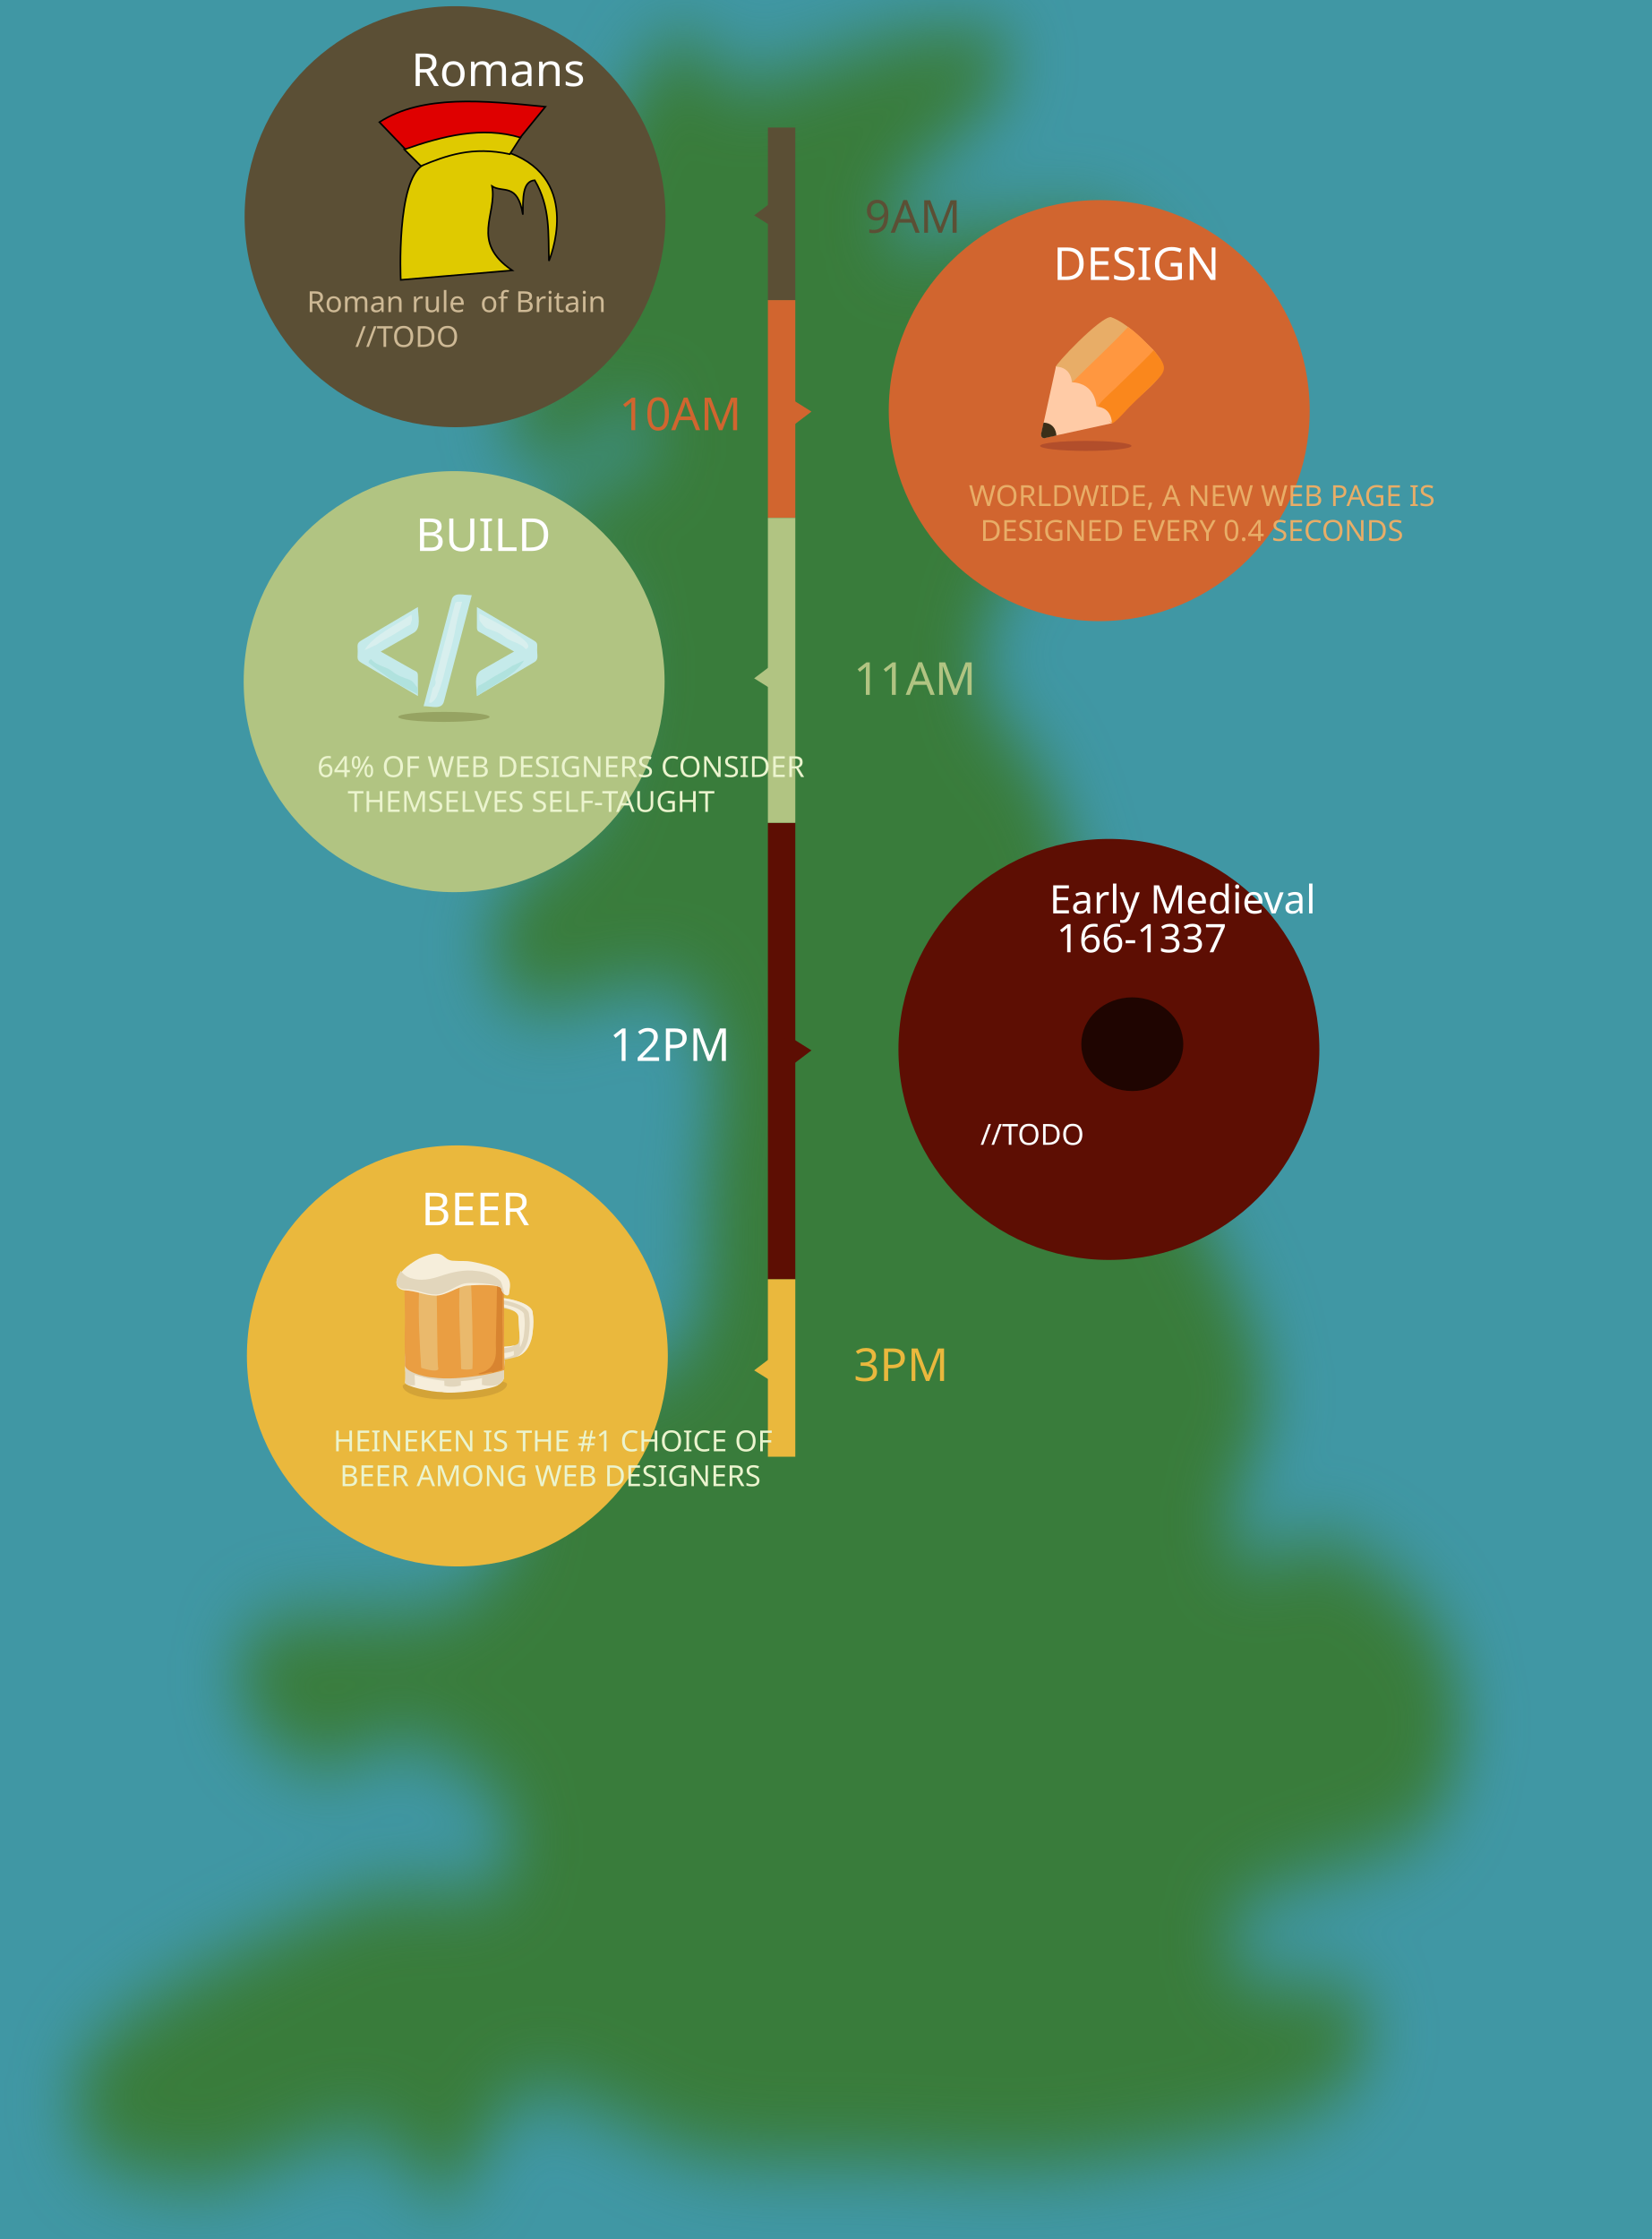
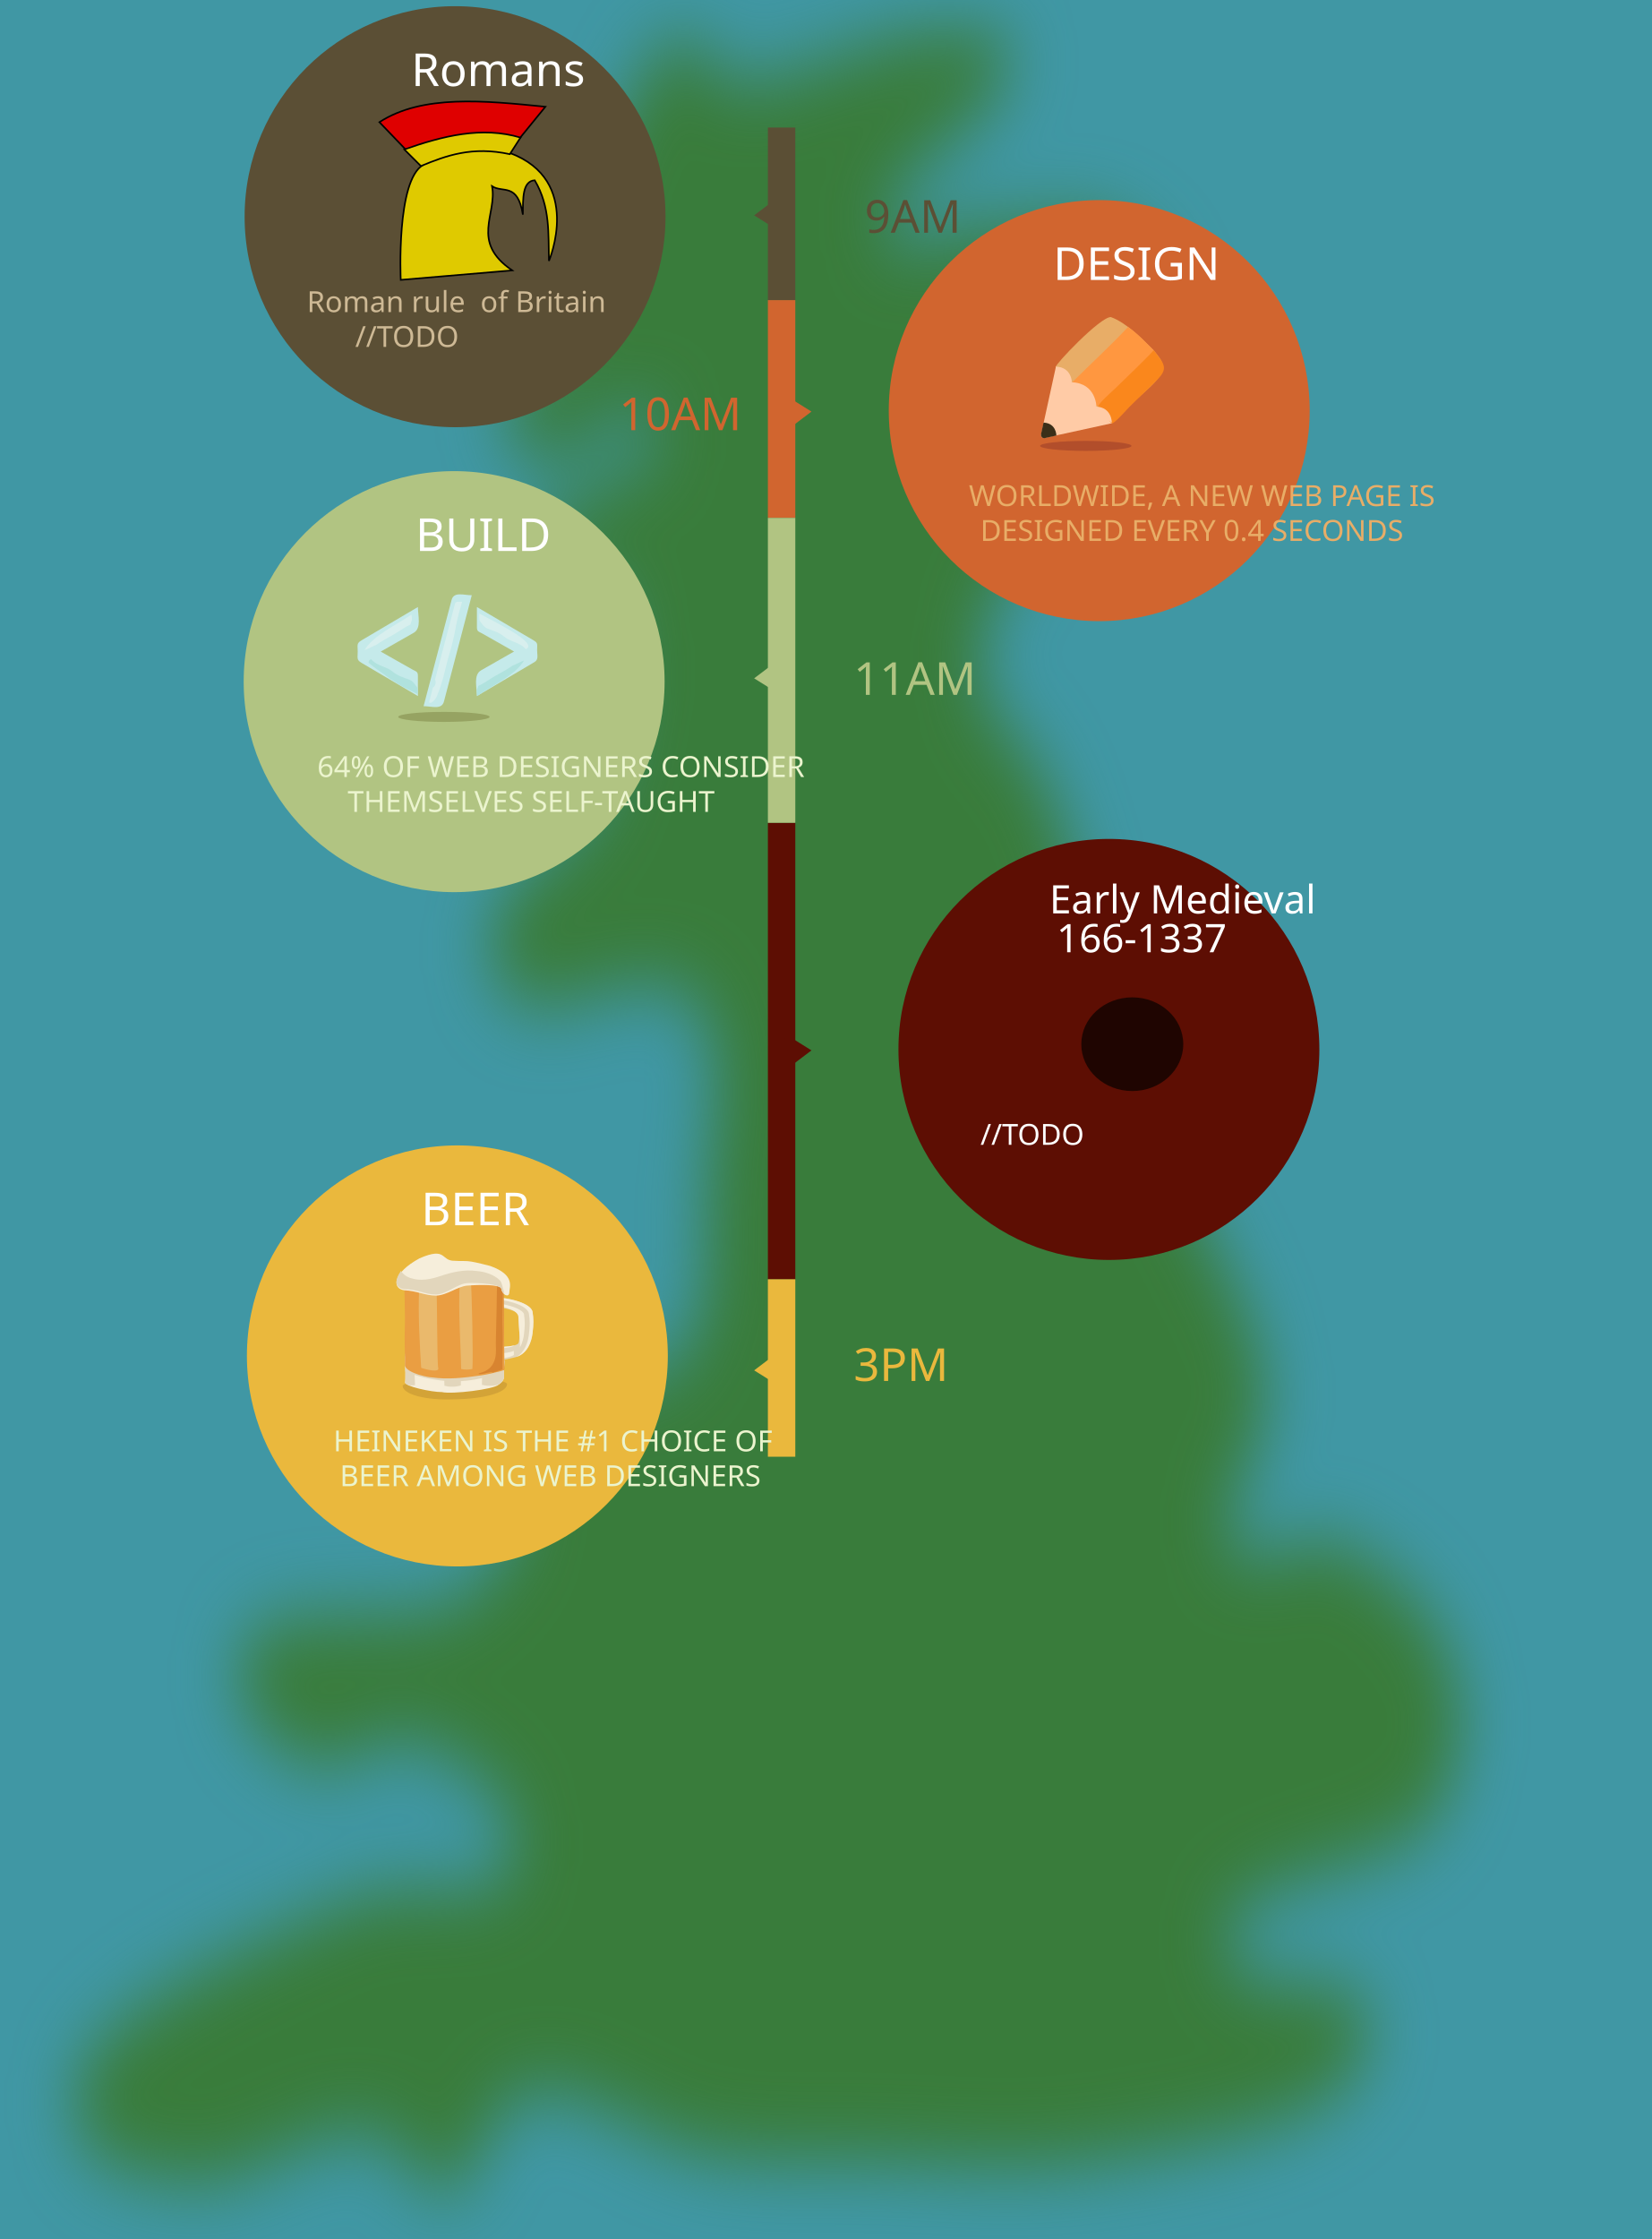
<svg xmlns="http://www.w3.org/2000/svg" version="1.1" id="InteractiveSVG" x="0px" y="0px" width="1024px" height="1388px" viewBox="0 0 1024 1388" enable-background="new 0 0 1024 1388" xml:space="preserve">
  <defs id="defs371">
    <filter id="filter7297" style="color-interpolation-filters:sRGB;">
      <feGaussianBlur id="feGaussianBlur7299" stdDeviation="18.387 18.39" result="blur" />
    </filter>
  </defs>
  <g id="background" transform="matrix(1,0,0,1.27566,0,-382.6123)">
    <rect style="fill:#4097a4;fill-opacity:1;stroke:none;stroke-opacity:1" id="rect7301" width="1033.449" height="1399.418" x="-6.238" y="-7.26" transform="matrix(1,0,0,0.7839079,0,299.9328)" />
    <path style="fill:#397c3b;fill-opacity:1;stroke:none;filter:url(#filter7297)" d="m 587.415,313.278 c -29.974,-2.632 -103.029,29.872 -132.369,25.452 -29.34,-4.42 -4.766,-25.654 -34.966,-19.578 -30.2,6.075 -51.454,76.401 -62.439,101.808 -10.985,25.407 -3.992,33.618 -12.488,46.988 -8.495,13.37 -35.181,18.616 -34.966,31.325 0.214,12.709 11.155,21.915 29.971,25.452 18.816,3.537 52.495,-38.585 67.433,-19.578 14.939,19.006 -47.425,23.584 -72.429,52.862 -25.003,29.278 -107.515,106.308 -59.941,125.302 47.574,18.994 50.805,-95.923 82.418,-97.892 31.614,-1.969 20.573,5.792 27.473,23.494 6.9,17.702 -1.148,54.244 -14.985,78.314 -13.837,24.069 -60.326,40.904 -64.936,60.693 -4.61,19.789 -4.153,27.424 17.483,39.157 21.636,11.732 76.973,-21.623 104.897,-1.958 27.924,19.665 11.978,64.349 9.99,93.976 -1.988,29.627 6.493,63.369 -19.98,82.229 -26.474,18.861 -81.078,-3.143 -107.394,7.831 -26.316,10.975 -52.256,27.52 -44.956,43.072 7.301,15.552 44.75,-7.59 54.946,7.831 10.195,15.422 -4.278,36.799 -32.468,54.819 -28.19,18.021 -122.243,-1.288 -137.365,25.452 -15.121,26.739 16.83,48.131 39.961,56.777 23.131,8.647 44.448,-17.349 69.931,-9.789 25.483,7.56 68.26,31.606 57.443,56.777 -10.816,25.171 -60.045,4.305 -107.394,21.536 -47.349,17.231 -163.273,54.235 -164.837,92.018 -1.564,37.784 33.931,37.358 67.433,43.072 33.502,5.715 85.408,-27.646 114.887,-23.494 29.479,4.152 26.988,29.812 49.951,27.41 22.963,-2.402 19.149,-40.3 49.951,-46.988 30.801,-6.688 71.602,23.925 107.394,29.367 35.792,5.443 64.511,3.162 104.897,3.916 40.385,0.753 88.504,5.533 137.364,0 48.861,-5.533 127.183,-15.1 152.35,-35.241 25.167,-20.141 25.719,-25.407 14.985,-43.072 -10.734,-17.666 -82.435,2.454 -84.916,-29.368 -2.481,-31.821 107.643,-32.47 129.872,-60.693 22.229,-28.223 19.389,-55.887 7.493,-80.271 -11.896,-24.384 -45.065,-45.444 -69.931,-52.862 -24.866,-7.418 -44.336,18.5 -62.438,1.958 -18.103,-16.542 25.458,-40.564 19.98,-80.271 -5.478,-39.707 -57.975,-97.435 -79.921,-144.88 -21.946,-47.445 -34.883,-104.661 -52.448,-139.007 -17.565,-34.345 -46.119,-36.387 -44.956,-68.524 1.163,-32.137 53.393,-75.347 74.926,-99.85 21.533,-24.503 47.299,-27.948 49.951,-48.946 2.652,-20.998 -11.825,-44.198 -37.463,-56.777 -25.639,-12.579 -75.755,-1.721 -99.901,-1.958 -24.146,-0.236 -31.788,20.449 -44.956,0 -13.168,-20.449 84.236,-59.99 77.424,-82.229 C 620.565,306.702 617.39,315.91 587.415,313.278 Z" id="path7275" />
  </g>
  <g id="timeline" transform="translate(-29.40678,-349.9407)">
    <g id="coffee">
      <rect x="505.545" y="429" width="17" height="107" id="rect149" style="fill:#5b4f35" />
      <polyline points="509.334,474.132 497.023,483.456 514.566,494.415   " id="polyline151" style="fill:#5b4f35" />
      <g id="g153">
        <text transform="translate(565.5449,494.2139)" font-size="28.225" id="text155" style="font-size:28.225px;fill:#5b4f35;font-family:LeagueGothic">9AM</text>
      </g>
      <g id="coffee-badge">
        <circle cx="311.581" cy="484.273" r="130.5" id="circle158" d="m 442.081,484.273 c 0,72.073 -58.427,130.5 -130.5,130.5 -72.073,0 -130.5,-58.427 -130.5,-130.5 0,-72.073 58.427,-130.5 130.5,-130.5 C 383.654,353.773 442.081,412.2 442.081,484.273 Z" style="fill:#5b4f35" />
        <g id="coffee-title">
          <text transform="translate(284.416,403.2793)" font-size="28.225" id="text161" style="font-size:28.225px;fill:#ffffff;font-family:LeagueGothic">Romans</text>
        </g>
        <g id="coffee-details">
          <g id="coffee-icon">
            <path style="fill:#dfca00;stroke:#000000;stroke-width:1px;stroke-linecap:butt;stroke-linejoin:miter;stroke-opacity:1;fill-opacity:1" d="M 262.456,102.189 C 245.547,111.746 248.487,173.5 248.487,173.5 l 69.106,-5.881 c -26.198,-17.781 -9.144,-34.812 -12.498,-52.197 6.703,4.388 15.902,-2.453 19.114,17.644 0.087,-10.061 -0.337,-20.76 7.352,-21.32 9.829,16.664 8.327,33.328 8.822,49.992 0,0 21.32,-49.992 -24.261,-66.9 C 270.542,77.928 262.456,102.189 262.456,102.189 Z" id="path10684" transform="translate(29.40678,349.9407)" />
            <path style="fill:#df0000;stroke:#000000;stroke-width:1px;stroke-linecap:butt;stroke-linejoin:miter;stroke-opacity:1;fill-opacity:1" d="M 252.898,94.102 235.254,75.722 C 262.015,58.473 300.117,62.357 338.178,66.165 L 322.004,86.015 Z" id="path10686" transform="translate(29.40678,349.9407)" />
            <path style="fill:#dfca00;stroke:#000000;stroke-width:1px;stroke-linecap:butt;stroke-linejoin:miter;stroke-opacity:1;fill-opacity:1" d="m 345.53,445.513 6.617,-10.292 c -24.016,-7.124 -48.031,-1.021 -72.047,7.352 l 10.292,10.292 C 306.092,446.395 322.143,440.452 345.53,445.513 Z" id="path10680" />
          </g>
          <rect x="219.11" y="530.174" width="187" height="68" id="rect181" style="fill:none" />
          <text transform="translate(219.7134,543.4023)" font-size="18" id="text183" style="font-size:18px;fill:#ceb995;font-family:LeagueGothic">Roman rule  of Britain</text>
          <text transform="translate(249.6372,565.0039)" font-size="18" id="text185" style="font-size:18px;fill:#ceb995;font-family:LeagueGothic">//TODO</text>
        </g>
      </g>
    </g>
    <g id="design">
      <rect x="505.545" y="536" width="17" height="135" id="rect188" style="fill:#d1652f" />
      <polyline points="520.256,614.415 532.566,605.092 515.023,594.132   " id="polyline190" style="fill:#d1652f" />
      <text transform="translate(413.2793,616.6328)" font-size="28.225" id="text192" style="font-size:28.225px;fill:#d1652f;font-family:LeagueGothic">10AM</text>
      <g id="design-badge">
        <circle cx="711" cy="604.5" r="130.5" id="circle195" d="M 841.5,604.5 C 841.5,676.573 783.073,735 711,735 638.927,735 580.5,676.573 580.5,604.5 580.5,532.427 638.927,474 711,474 783.073,474 841.5,532.427 841.5,604.5 Z" style="fill:#d1652f" />
        <g id="design-title">
          <text transform="translate(682.4639,523.5059)" font-size="28.225" id="text198" style="font-size:28.225px;fill:#ffffff;font-family:LeagueGothic">DESIGN</text>
        </g>
        <g id="design-details">
          <rect x="616.468" y="650.4" width="187" height="68" id="rect201" style="fill:none" />
          <text transform="translate(630.1738,663.6289)" font-size="18" id="text203" style="font-size:18px;fill:#e8ad67;font-family:LeagueGothic">WORLDWIDE, A NEW WEB PAGE IS </text>
          <text transform="translate(637.2568,685.2305)" font-size="18" id="text205" style="font-size:18px;fill:#e8ad67;font-family:LeagueGothic">DESIGNED EVERY 0.4 SECONDS</text>
          <g id="g207">
            <ellipse cx="702.667" cy="626.357" rx="28.333" ry="3.108" id="ellipse209" d="m 731,626.357 c 0,1.717 -12.685,3.108 -28.333,3.108 -15.648,0 -28.333,-1.391 -28.333,-3.108 0,-1.716 12.685,-3.108 28.333,-3.108 C 718.315,623.249 731,624.64 731,626.357 Z" style="fill:#b24e2b" />
            <path d="m 747.848,571.088 c -1.031,-1.348 -2.066,-2.696 -3.104,-4.044 -0.12,-0.09 -0.126,-0.073 -0.021,0.049 -6.992,-6.938 -16.916,-17.188 -26.563,-20.604 -6.818,0.049 -34.996,29.881 -34.142,30.987 3.136,4.072 7.953,7.688 11.637,11.258 6.826,6.612 14.438,18.08 22.894,22.438 1.931,0.993 13.041,-11.333 14.405,-12.698 7.224,-7.218 23.181,-17.04 14.894,-27.386 C 746.795,569.753 748.896,572.398 747.848,571.088 Z" id="path211" style="fill:#e8ad67" />
            <path d="m 747.744,565.267 c -0.063,-0.094 -0.163,-0.25 -0.324,-0.492 C 747.55,564.969 747.67,565.153 747.744,565.267 Z" id="path213" style="fill:#e8ad67" />
            <path d="m 674.914,620.213 c 0.208,0.291 0.407,0.587 0.604,0.885 0.246,0.143 0.49,0.287 0.734,0.438 0.109,0.005 0.215,0.02 0.324,0.021 l 42.611,-9.315 -35.033,-35.034 -9.229,42.196 C 674.922,619.673 674.912,619.943 674.914,620.213 Z" id="path215" style="fill:#ffcba6" />
            <path d="m 744.743,567.044 c -5.46,-5.326 -9.369,-9.872 -15.87,-14.435 -10.965,11.813 -23.418,23.102 -34.816,34.499 2.159,2.154 12.971,15.569 15.816,14.505 3.752,-1.406 6.417,-6.339 9.303,-9.068 2.734,-2.588 26.763,-23.911 25.567,-25.501 C 744.712,567.025 744.813,567.135 744.743,567.044 Z" id="path217" style="fill:#ff9740" />
            <path d="m 747.848,571.088 c -1.156,-1.463 -2.191,-3.245 -3.193,-4.101 0.431,0.597 -21.375,21.366 -23.58,23.567 -1.896,1.896 -12.609,10.944 -10.925,12.646 2.837,2.854 5.636,6.324 8.563,9.084 1.121,1.056 9.459,-8.576 10.964,-10.082 5.245,-5.244 9.55,-9.049 14.794,-14.293 6.664,-6.663 9.262,-9.469 3.377,-16.821 C 746.795,569.753 749.34,572.971 747.848,571.088 Z" id="path219" style="fill:#fa871c" />
            <path d="m 694.057,587.108 c 0,0 0.004,-9.531 -9.896,-9.901 l 0.313,4.566 L 694.057,587.108 Z" id="path221" style="fill:#ffcba6" />
            <path d="m 718.831,611.882 c 0,0 0.003,-9.531 -9.901,-9.897 l 0.313,4.563 L 718.831,611.882 Z" id="path223" style="fill:#ffcba6" />
            <path d="m 709.29,602.341 c 0,0 0.005,-14.862 -15.44,-15.438 l 0.489,7.119 L 709.29,602.341 Z" id="path225" style="fill:#ffcba6" />
            <path d="m 674.938,618.93 c -0.016,0.432 -0.021,0.855 -0.021,1.283 0.208,0.291 0.407,0.587 0.604,0.885 0.244,0.143 0.488,0.287 0.732,0.438 0.218,0.009 0.426,0.037 0.646,0.051 l 7.57,-1.656 -0.045,-0.045 c 0,-0.026 -0.006,-7.65 -7.94,-7.957 l 0,0.017 -0.016,-0.017 L 674.938,618.93 Z" id="path227" style="fill:#3a2f19" />
          </g>
        </g>
      </g>
    </g>
    <g id="complain">
      <rect x="505.545" y="860" width="17" height="283" id="rect230" style="fill:#5d0e03;fill-opacity:1" />
      <polyline points="520.256,1010.415 532.566,1001.092 515.023,990.133   " id="polyline232" style="fill:#5d0e03;fill-opacity:1" />
-       <text transform="translate(407.2793,1007.633)" font-size="28.225" id="text234" style="font-size:28.225px;fill:#ffffff;font-family:LeagueGothic;fill-opacity:1">12PM</text>
      <g id="complain-badge">
        <circle cx="717" cy="1000.5" r="130.5" id="circle237" d="m 847.5,1000.5 c 0,72.073 -58.427,130.5 -130.5,130.5 -72.073,0 -130.5,-58.427 -130.5,-130.5 C 586.5,928.427 644.927,870 717,870 789.073,870 847.5,928.427 847.5,1000.5 Z" style="fill:#5d0e03;fill-opacity:1" />
        <g id="complain-title">
          <text transform="translate(680.0996,916.1816)" font-size="24.393" id="text240" style="font-size:24.393px;fill:#ffffff;font-family:LeagueGothic">Early Medieval</text>
          <text transform="translate(684.5508,940.2686)" font-size="24.393" id="text242" style="font-size:24.393px;fill:#ffffff;font-family:LeagueGothic">166-1337</text>
        </g>
        <g id="complain-details">
          <rect x="622.892" y="1046.4" width="187" height="68" id="rect245" style="fill:none" />
          <text transform="translate(637.332,1059.629)" font-size="18" id="text247" style="font-size:18px;fill:#ffffff;font-family:LeagueGothic;fill-opacity:1">//TODO </text>
          <g id="g251">
            <path style="fill:#1f0501;fill-opacity:1;stroke:none" id="path7303" d="m 724.142,643.641 a 31.612,18.012 0 1 1 -63.225,0 A 31.612,18.012 0 1 1 724.142,643.641 Z" transform="matrix(1,0,0,1.612245,38.96398,-40.44933)" />
          </g>
        </g>
      </g>
    </g>
    <g id="build">
      <rect x="505.545" y="671" width="17" height="189" id="rect262" style="fill:#b1c482" />
      <polyline points="509.334,761.133 497.023,770.455 514.566,781.415   " id="polyline264" style="fill:#b1c482" />
      <text transform="translate(558.6953,780.7109)" font-size="28.225" id="text266" style="font-size:28.225px;fill:#b1c482;font-family:LeagueGothic">11AM</text>
      <g id="build-badge">
        <circle cx="311" cy="772.5" r="130.5" id="circle269" d="M 441.5,772.5 C 441.5,844.573 383.073,903 311,903 238.927,903 180.5,844.573 180.5,772.5 180.5,700.427 238.927,642 311,642 383.073,642 441.5,700.427 441.5,772.5 Z" style="fill:#b1c482" />
        <g id="build-title">
          <text transform="translate(287.0991,691.5059)" font-size="28.225" id="text272" style="font-size:28.225px;fill:#ffffff;font-family:LeagueGothic">BUILD</text>
        </g>
        <g id="build-details">
          <rect x="215.893" y="818.4" width="187" height="68" id="rect275" style="fill:none" />
          <text transform="translate(226.1045,831.6289)" font-size="18" id="text277" style="font-size:18px;fill:#ebf4ce;font-family:LeagueGothic">64% OF WEB DESIGNERS CONSIDER</text>
          <text transform="translate(244.9507,853.2305)" font-size="18" id="text279" style="font-size:18px;fill:#ebf4ce;font-family:LeagueGothic">THEMSELVES SELF-TAUGHT</text>
          <g id="g281">
            <g id="g283">
              <path d="m 288.536,781.442 c -7.41,-4.364 -14.82,-8.729 -22.229,-13.096 -4.238,-2.491 -8.476,-4.987 -12.713,-7.483 -3.251,-1.914 -2.378,-2.964 -2.378,-6.992 0,-4.028 -0.872,-5.076 2.378,-6.995 4.238,-2.502 8.476,-5.004 12.713,-7.506 7.41,-4.375 14.82,-8.75 22.229,-13.125 0,5.268 2.337,13.159 -2.585,15.964 -6.823,3.889 -13.646,7.776 -20.469,11.664 6.484,3.668 12.968,7.337 19.452,11.005 2.426,1.372 3.602,1.264 3.602,4.002 0,4.187 0,8.375 0,12.562 L 288.536,781.442 Z" id="path285" style="fill:#c5eaea" />
              <path d="m 321.934,718.935 c -3.695,14.128 -7.396,28.258 -11.096,42.385 -2.045,7.813 -4.091,15.626 -6.136,23.438 -1.417,5.411 -7.584,2.955 -12.645,2.955 3.723,-14.127 7.447,-28.254 11.17,-42.381 2.059,-7.813 4.118,-15.626 6.177,-23.438 1.421,-5.392 7.478,-2.959 12.53,-2.959 L 321.934,718.935 Z" id="path287" style="fill:#c5eaea" />
              <path d="m 325.124,726.245 c 7.41,4.354 14.82,8.706 22.229,13.06 4.238,2.489 8.479,4.979 12.717,7.473 3.083,1.812 2.378,2.422 2.378,6.252 0,3.175 1.091,5.734 -1.687,7.375 -4.002,2.359 -8.005,4.727 -12.008,7.09 -7.877,4.646 -15.754,9.302 -23.631,13.952 0,-5.269 -2.336,-13.16 2.583,-15.963 6.816,-3.888 13.634,-7.771 20.452,-11.652 -6.479,-3.672 -12.957,-7.344 -19.438,-11.016 -2.424,-1.374 -3.599,-1.27 -3.599,-4.007 0.004,-4.189 0.004,-8.376 0.004,-12.564 L 325.124,726.245 Z" id="path289" style="fill:#c5eaea" />
            </g>
            <g id="g291">
              <path d="m 262.599,749.777 c 3.488,-2.453 7.213,-4.396 11.053,-6.573 3.574,-2.025 6.571,-4.487 10.172,-5.979 0.282,-1.014 0.618,-1.981 1.028,-2.898 0.002,-1.027 -0.104,-2.147 -0.357,-3.396 -9.313,6.521 -23.597,12.796 -29.029,22.021 1.146,-0.422 2.27,-0.896 3.359,-1.459 C 260.06,750.847 261.323,750.294 262.599,749.777 Z" id="path293" style="fill:#d8efee" />
              <path d="m 296.609,785.691 c 1.562,-0.972 2.794,-2.034 3.74,-4.275 1.004,-2.382 1.871,-4.866 2.675,-7.343 1.916,-5.901 2.993,-12.075 4.829,-18 1.9,-6.132 3.223,-12.047 4.358,-18.409 0.896,-5.016 2.386,-9.813 3.716,-14.676 l -3.141,0 c -0.424,0.224 -0.813,0.501 -1.146,0.847 l -12.5,47.433 c 0.883,1.656 0.261,4.088 -1.283,4.864 l -2.45,9.298 c 0.297,0.037 0.597,0.086 0.899,0.166 C 296.409,785.623 296.507,785.661 296.609,785.691 Z" id="path295" style="fill:#d8efee" />
              <path d="m 331.876,739.698 c 3.642,1.318 7.204,2.412 10.216,4.938 3.1,2.604 7.588,3.313 10.954,5.587 0.899,0.607 1.669,1.357 2.418,2.123 8.896,-3.691 -22.87,-18.577 -28.78,-22.05 -0.201,1.688 -0.139,3.137 0.133,4.416 C 328.264,736.688 329.545,738.854 331.876,739.698 Z" id="path297" style="fill:#d8efee" />
            </g>
            <ellipse cx="304.667" cy="794.357" rx="28.333" ry="3.108" id="ellipse299" d="m 333,794.357 c 0,1.717 -12.685,3.108 -28.333,3.108 -15.648,0 -28.333,-1.391 -28.333,-3.108 0,-1.716 12.685,-3.108 28.333,-3.108 C 320.315,791.249 333,792.64 333,794.357 Z" style="fill:#96a362" />
            <path d="m 347.197,762.58 c -3.488,2.453 -7.213,4.396 -11.057,6.573 -3.57,2.021 -6.567,4.483 -10.172,5.979 -0.278,1.018 -0.618,1.985 -1.024,2.902 -0.002,1.023 0.104,2.146 0.354,3.393 9.313,-6.521 23.601,-12.796 29.029,-22.019 -1.146,0.422 -2.271,0.892 -3.359,1.459 C 349.736,761.511 348.473,762.063 347.197,762.58 Z" id="path301" style="fill:#b0e2de" />
            <path d="m 268.647,768.78 c 0.79,0.558 1.545,1.141 2.29,1.729 1.611,0.937 3.182,1.946 4.727,3.019 3.847,2.662 8.484,4.511 12.657,6.713 0.149,-1.52 0.084,-2.85 -0.163,-4.022 -1.45,-1.972 -2.732,-4.138 -5.063,-4.979 -3.642,-1.322 -7.204,-2.412 -10.216,-4.94 -3.096,-2.6 -7.588,-3.313 -10.954,-5.587 -0.899,-0.604 -1.669,-1.354 -2.418,-2.123 -1.312,0.545 -1.733,1.335 -1.49,2.295 C 261.44,763.69 265.01,766.213 268.647,768.78 Z" id="path303" style="fill:#b0e2de" />
          </g>
        </g>
      </g>
    </g>
    <g id="beer">
      <rect x="505.545" y="1143" width="17" height="110" id="rect306" style="fill:#eab83d" />
      <polyline points="509.334,1190.133 497.023,1199.455 514.566,1210.415   " id="polyline308" style="fill:#eab83d" />
      <text transform="translate(558.6953,1206.014)" font-size="28.225" id="text310" style="font-size:28.225px;fill:#eab83d;font-family:LeagueGothic">3PM</text>
      <g id="beer-badge">
        <circle cx="313" cy="1190.5" r="130.5" id="circle313" d="m 443.5,1190.5 c 0,72.073 -58.427,130.5 -130.5,130.5 -72.073,0 -130.5,-58.427 -130.5,-130.5 C 182.5,1118.427 240.927,1060 313,1060 385.073,1060 443.5,1118.427 443.5,1190.5 Z" style="fill:#eab83d" />
        <g id="beer-title">
          <text transform="translate(290.5708,1109.506)" font-size="28.225" id="text316" style="font-size:28.225px;fill:#ffffff;font-family:LeagueGothic">BEER</text>
        </g>
        <g id="beer-details">
          <rect x="217.893" y="1236.4" width="187" height="68" id="rect319" style="fill:none" />
          <text transform="translate(236.0879,1249.629)" font-size="18" id="text321" style="font-size:18px;fill:#ebf4ce;font-family:LeagueGothic">HEINEKEN IS THE #1 CHOICE OF</text>
          <text transform="translate(240.1099,1271.23)" font-size="18" id="text323" style="font-size:18px;fill:#ebf4ce;font-family:LeagueGothic">BEER AMONG WEB DESIGNERS</text>
          <g id="g325">
            <path d="m 343.833,1207.97 c -0.03,5.247 -14.135,9.131 -32.275,9.43 -18.146,0.795 -32.181,-3.053 -32.481,-8.251 -0.212,-2.018 14.254,-4.268 32.236,-5.112 C 329.287,1203.77 343.896,1205.904 343.833,1207.97 Z" id="path327" style="fill:#d3a337" />
            <path d="m 342.244,1193.465 c -5.368,0.926 -10.684,1.548 -15.706,1.676 -15.42,0.487 -30.633,-3.306 -45.948,-4.436 0.149,7.226 0.36,14.701 -0.02,16.097 -0.703,2.498 16.399,6.187 22.833,6.116 6.396,1.495 32.346,-1.752 35.146,-4.561 2.969,-1.975 3.611,-3.951 3.385,-5.943 C 341.762,1200.898 342.072,1195.864 342.244,1193.465 Z" id="path329" style="fill:#f6eedb" />
            <path d="m 292.819,1204.019 c 6.647,1.459 13.382,2.382 20.14,2.192 7.422,-0.192 14.708,-1.433 21.9,-3.851 2.303,-0.764 4.703,-1.372 7.091,-2.043 -0.07,-1.971 0.192,-6.247 0.347,-8.403 -5.366,1.027 -10.686,1.786 -15.718,1.969 -15.465,0.706 -30.711,-3.622 -46.04,-4.737 0.082,3.951 0.181,7.969 0.192,11.04 C 284.712,1201.628 288.72,1203.114 292.819,1204.019 Z" id="path331" style="fill:#e2d6bc" />
            <path d="m 286.191,1193.579 c -0.012,-0.856 0.118,-1.642 0.355,-2.354 -1.982,-0.176 -3.969,-0.369 -5.955,-0.52 0.149,7.227 0.361,14.698 -0.021,16.097 -0.299,0.829 2.478,2.536 6.202,1.801 C 286.512,1203.719 286.271,1198.691 286.191,1193.579 Z" id="path333" style="fill:#e2d6bc" />
            <path d="m 341.935,1202.41 c -0.174,-1.521 0.136,-6.555 0.309,-8.945 -4.73,0.624 -9.417,1.008 -13.881,0.976 0.056,0.267 0.098,0.544 0.096,0.842 -0.012,4.449 -0.135,8.834 -0.233,13.138 4.96,1.208 9.211,0.327 10.278,-0.251 C 341.535,1206.463 342.155,1204.376 341.935,1202.41 Z" id="path335" style="fill:#e2d6bc" />
            <path d="m 359.635,1163.248 c -0.609,-4.047 -9.364,-8.189 -23.817,-9.218 0.203,2.016 0.369,4.032 0.489,6.053 5.581,0.463 14.565,2.348 14.565,5.435 0,3.781 1.364,14.291 0,17.063 -1.051,2.145 -11.033,2.412 -13.309,2.429 0.307,3.228 0.648,6.456 1.004,9.684 0.057,-0.782 0.097,-1.287 0.097,-1.287 0,0 2.572,-0.259 10.067,-2.027 7.499,-1.766 10.225,-9.33 10.908,-15.135 C 360.315,1170.443 360.315,1167.791 359.635,1163.248 Z" id="path337" style="fill:#e2d6bc" />
            <g id="g339">
              <path d="m 337.663,1185.968 c 3.509,-0.143 9.187,-0.607 10.651,-2.016 -3.41,0.896 -9.103,1.044 -10.753,1.052 C 337.593,1185.327 337.632,1185.648 337.663,1185.968 Z" id="path341" style="fill:#f6eedb" />
              <path d="m 359.635,1163.248 c -0.609,-4.047 -9.364,-8.189 -23.817,-9.218 0.042,0.408 0.061,0.82 0.1,1.231 13.025,1.293 20.862,5.191 21.434,9.011 0.681,4.543 0.681,7.195 0,12.995 -0.567,4.841 -2.573,10.896 -7.565,13.8 6.695,-2.201 9.202,-9.308 9.852,-14.827 C 360.315,1170.443 360.315,1167.791 359.635,1163.248 Z" id="path343" style="fill:#f6eedb" />
              <path d="m 338.503,1194.094 c 0.02,0.195 0.04,0.396 0.061,0.596 0.021,-0.236 0.031,-0.434 0.048,-0.613 C 338.571,1194.083 338.54,1194.088 338.503,1194.094 Z" id="path345" style="fill:#f6eedb" />
            </g>
            <path d="m 348.011,1187.395 c -2.193,0.915 -5.609,1.465 -10.228,1.638 0.114,1.196 0.239,2.395 0.37,3.594 1.538,-0.287 3.86,-0.768 7.177,-1.547 1.021,-0.24 1.914,-0.636 2.719,-1.127 C 348.024,1189.099 348.014,1188.246 348.011,1187.395 Z" id="path347" style="fill:#f6eedb" />
            <path d="m 354.309,1164.646 c -0.325,-2.161 -6.341,-5.673 -18.252,-6.987 0.043,0.523 0.084,1.043 0.123,1.559 4.924,0.617 14.69,2.467 14.69,7.417 0,1.035 0.111,2.651 0.24,4.524 0.098,1.418 0.182,2.738 0.248,3.979 0.465,3.343 0.479,6.674 0.496,10.003 1.616,-2.853 2.225,-6.124 2.444,-7.996 C 354.963,1171.485 354.965,1169.032 354.309,1164.646 Z" id="path349" style="fill:#f6eedb" />
            <path d="m 315.192,1194.54 c -0.002,-0.175 0.03,-0.33 0.054,-0.491 -3.526,-0.178 -7.056,-0.55 -10.577,-0.914 0.007,0.141 0.023,0.276 0.023,0.421 -0.027,5.174 0.116,10.301 0.282,15.436 2.317,0.642 6.182,1.032 10.174,-0.172 C 315.266,1204.08 315.271,1199.349 315.192,1194.54 Z" id="path351" style="fill:#e2d6bc" />
            <path d="m 341.44,1144.088 -2.886,0 c 0.086,1.626 0.142,3.247 0.152,4.866 0.027,6.401 -1.058,12.764 -0.771,18.979 0.511,11.059 0.518,20.841 0.545,31.418 0.683,-0.013 1.366,-0.024 2.05,-0.029 0.466,-0.056 0.936,-0.104 1.408,-0.146 0.073,-0.165 0.128,-0.34 0.179,-0.511 C 341.969,1180.17 341.959,1151.168 341.44,1144.088 Z" id="path353" style="fill:#d88430" />
            <g id="g355">
              <path d="m 279.991,1144.088 c 0.002,-0.028 0.785,21.916 0.411,29.564 -0.301,6.206 0.231,17.127 0.091,23.023 1.703,4.943 15.91,7.321 16.52,7.109 10.156,1.489 20.434,0.25 30.554,-1.203 4.327,-0.625 8.61,-1.653 12.828,-2.795 0.51,-0.189 1.024,-0.378 1.531,-0.562 0.079,-0.19 0.137,-0.378 0.19,-0.563 -0.229,-18.433 -0.352,-47.453 -0.96,-54.575 -20.388,10e-4 -40.777,0 -61.165,0 L 279.991,1144.088 Z" id="path357" style="fill:#ea9e42" />
              <path d="m 326.188,1201.304 c 13.106,-2.745 10.508,-15.276 10.655,-18.889 0.396,-12.505 0.512,-25.253 0.78,-38.327 1.281,0 2.563,0 3.843,0 -0.002,-0.026 -0.746,21.982 -0.36,29.65 0.313,6.224 -0.265,19.23 -0.114,25.114 -2.01,0.649 -4.067,1.34 -6.231,2.076 C 334.912,1199.374 326.15,1203.041 326.188,1201.304 Z" id="path359" style="fill:#d88430" />
            </g>
            <path d="m 300.025,1149.449 c -3.565,-0.051 -7.136,-0.189 -10.707,-0.381 -0.811,14.21 0.473,37.328 1.253,48.813 3.53,1.258 11.6,3.065 10.565,-10e-4 C 300.369,1195.62 300.55,1153.898 300.025,1149.449 Z" id="path361" style="fill:#eab96c" />
            <path d="m 321.397,1144.851 c -2.303,0.33 -4.614,0.61 -6.925,0.807 -1.025,16.326 0.754,41.462 0.869,52.968 2.301,0.47 4.715,0.478 6.975,-0.035 C 322.927,1192.022 321.895,1148.625 321.397,1144.851 Z" id="path363" style="fill:#eab96c" />
            <path d="m 319.179,1146.913 c 6.869,-0.574 20.809,-0.928 21.147,2.122 0.438,3.677 4.662,5.491 4.86,2.376 0.104,-3.576 3.991,-11.029 -11.778,-16.664 -16.126,-4.192 -13.373,-2.662 -22.129,-3.22 -8.758,0.205 -4.633,-8.947 -21.733,-1.534 -16.742,9.102 -17.22,18.756 -9.534,19.82 7.907,0.316 13.053,3.349 19.766,3.305 C 306.513,1152.967 313.329,1147.313 319.179,1146.913 Z" id="path365" style="fill:#f6eedb" />
            <path d="m 341.412,1148.995 c -0.418,-1.095 -0.766,-4.057 -2.047,-5.321 -3.587,-3.646 -9.421,-5.413 -14.45,-5.82 -7.404,-0.987 -14.54,0.521 -21.87,2.949 -6.434,2.22 -12.882,3.522 -19.021,1.438 -2.756,-0.878 -4.805,-2.527 -6.021,-4.467 -4.527,6.688 -3.242,10.604 2.011,11.354 7.917,-0.068 13.077,3.382 19.802,3.312 6.748,-0.236 13.568,-6.916 19.398,-7.052 6.869,-0.469 20.662,0.763 20.978,3.396 0.174,1.276 1.002,2.449 1.914,2.901 C 341.912,1150.827 341.765,1149.92 341.412,1148.995 Z" id="path367" style="fill:#e2d6bc" />
          </g>
        </g>
      </g>
    </g>
  </g>
</svg>
